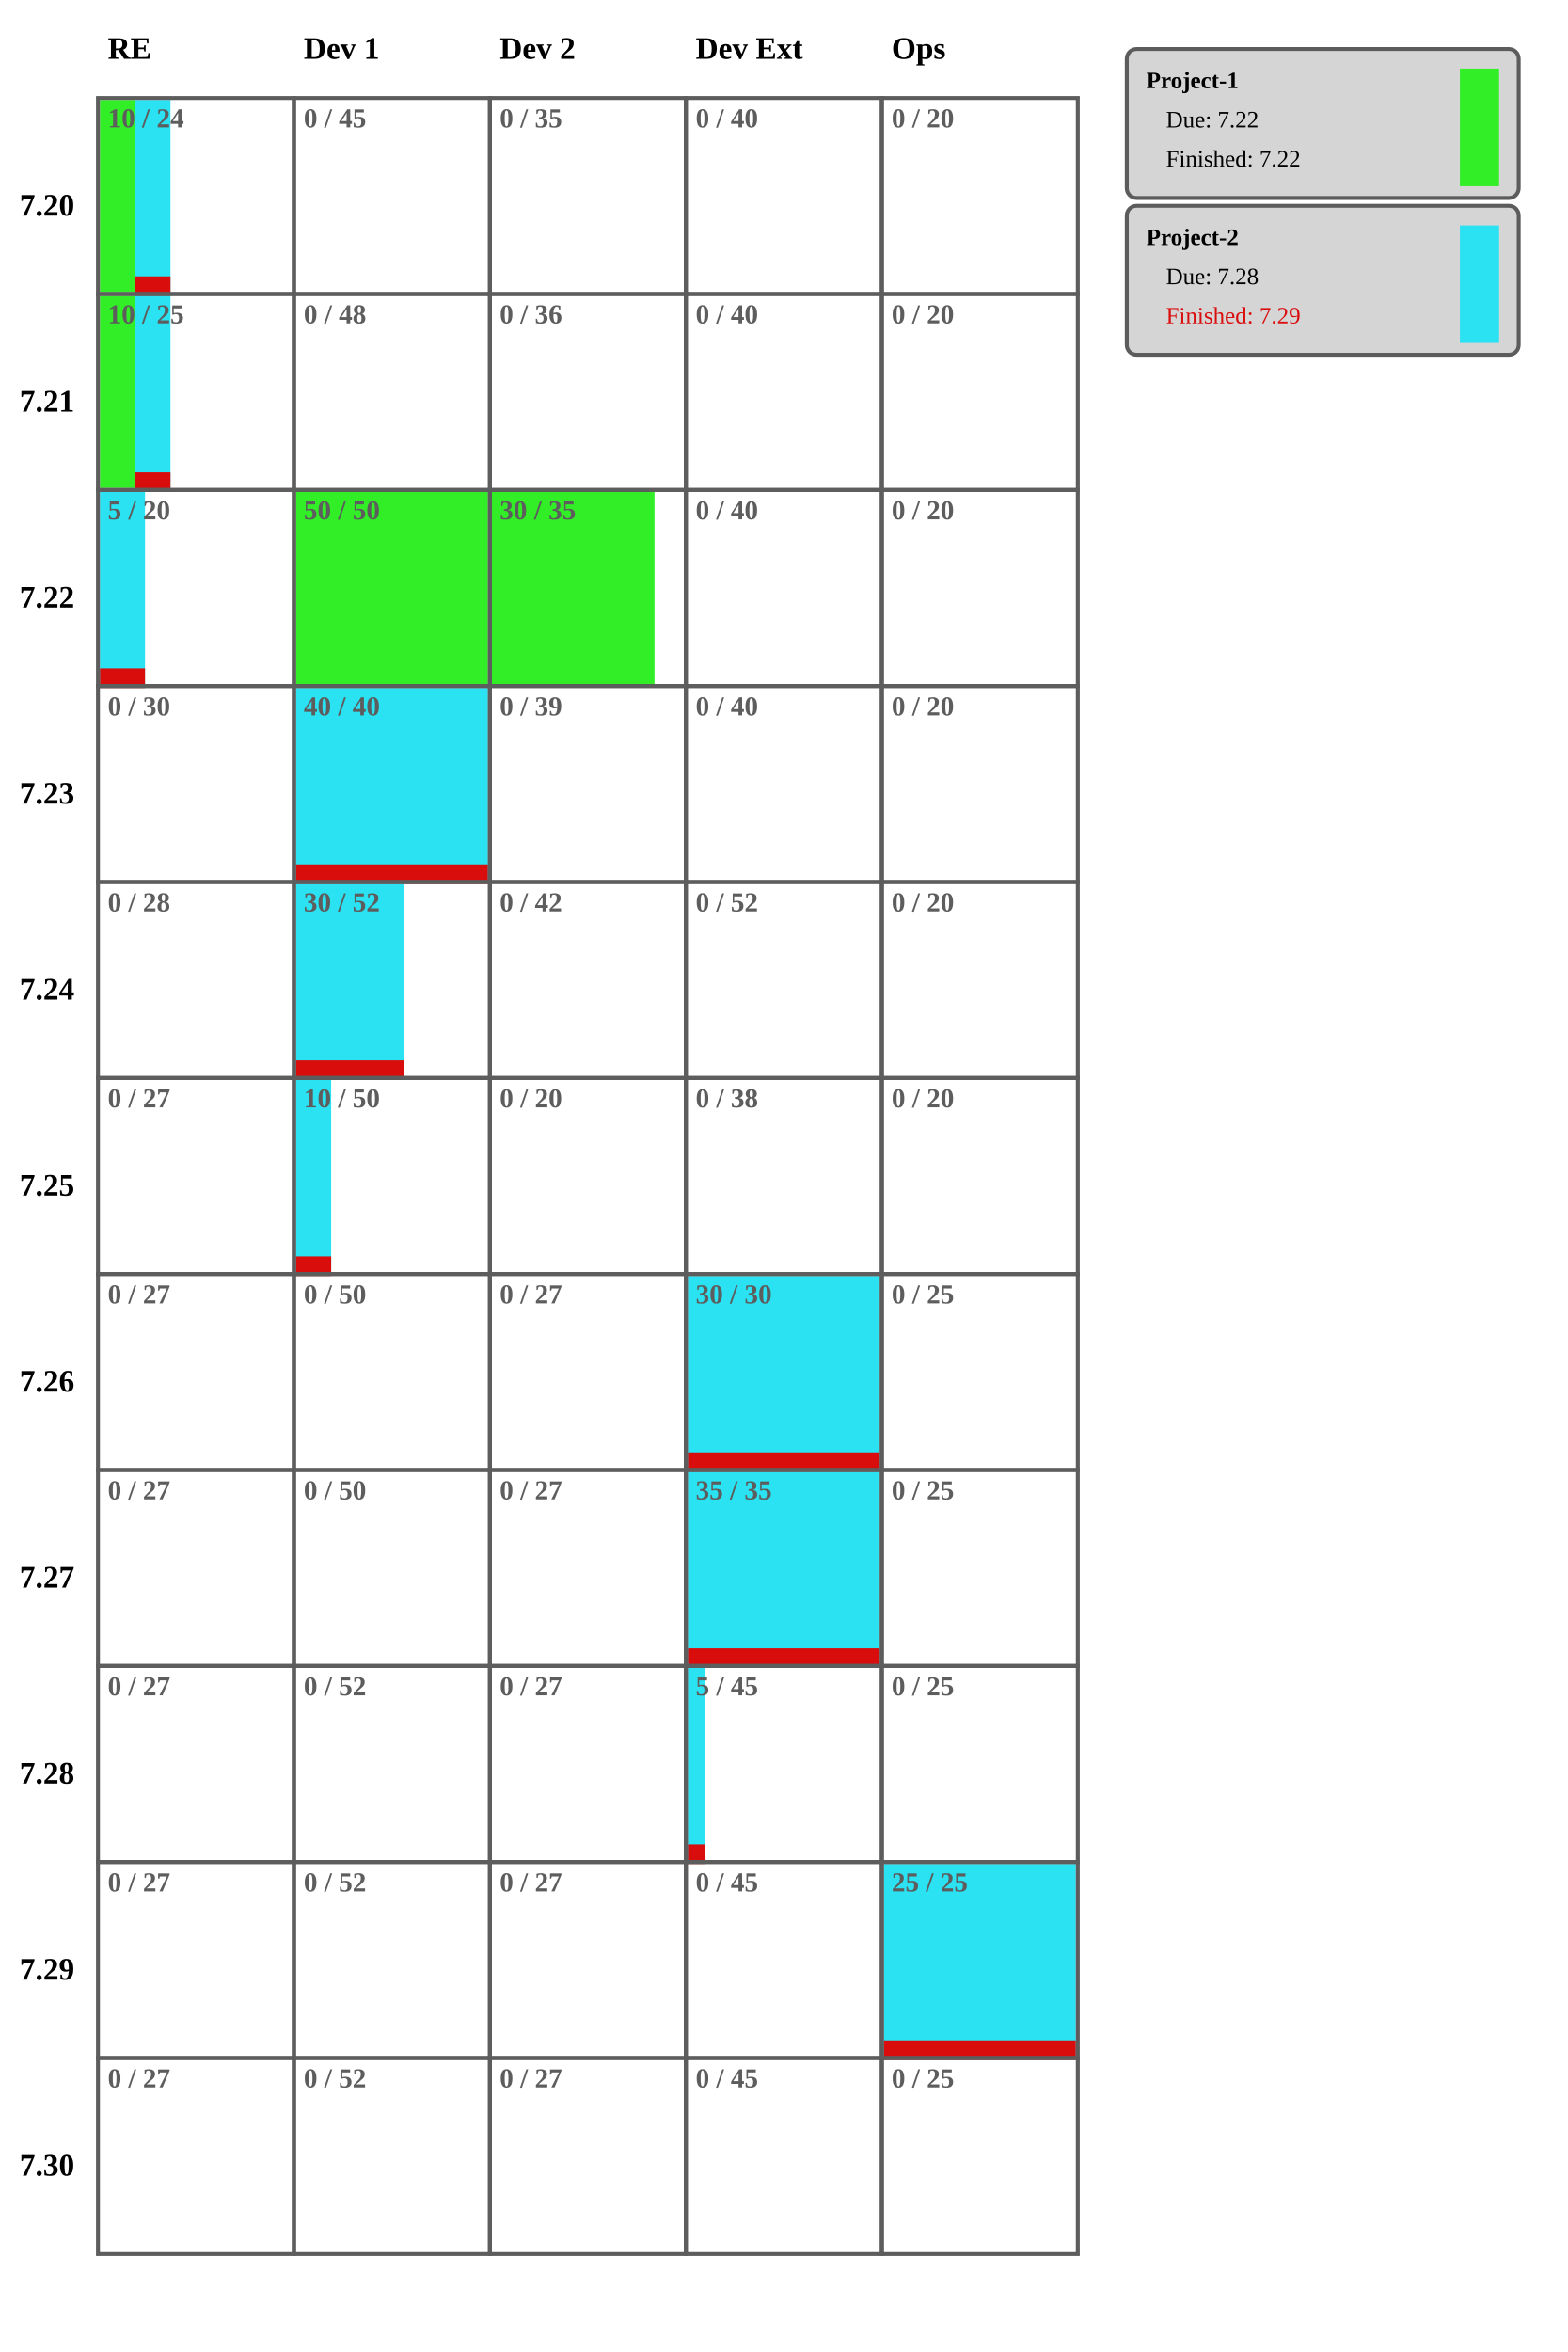
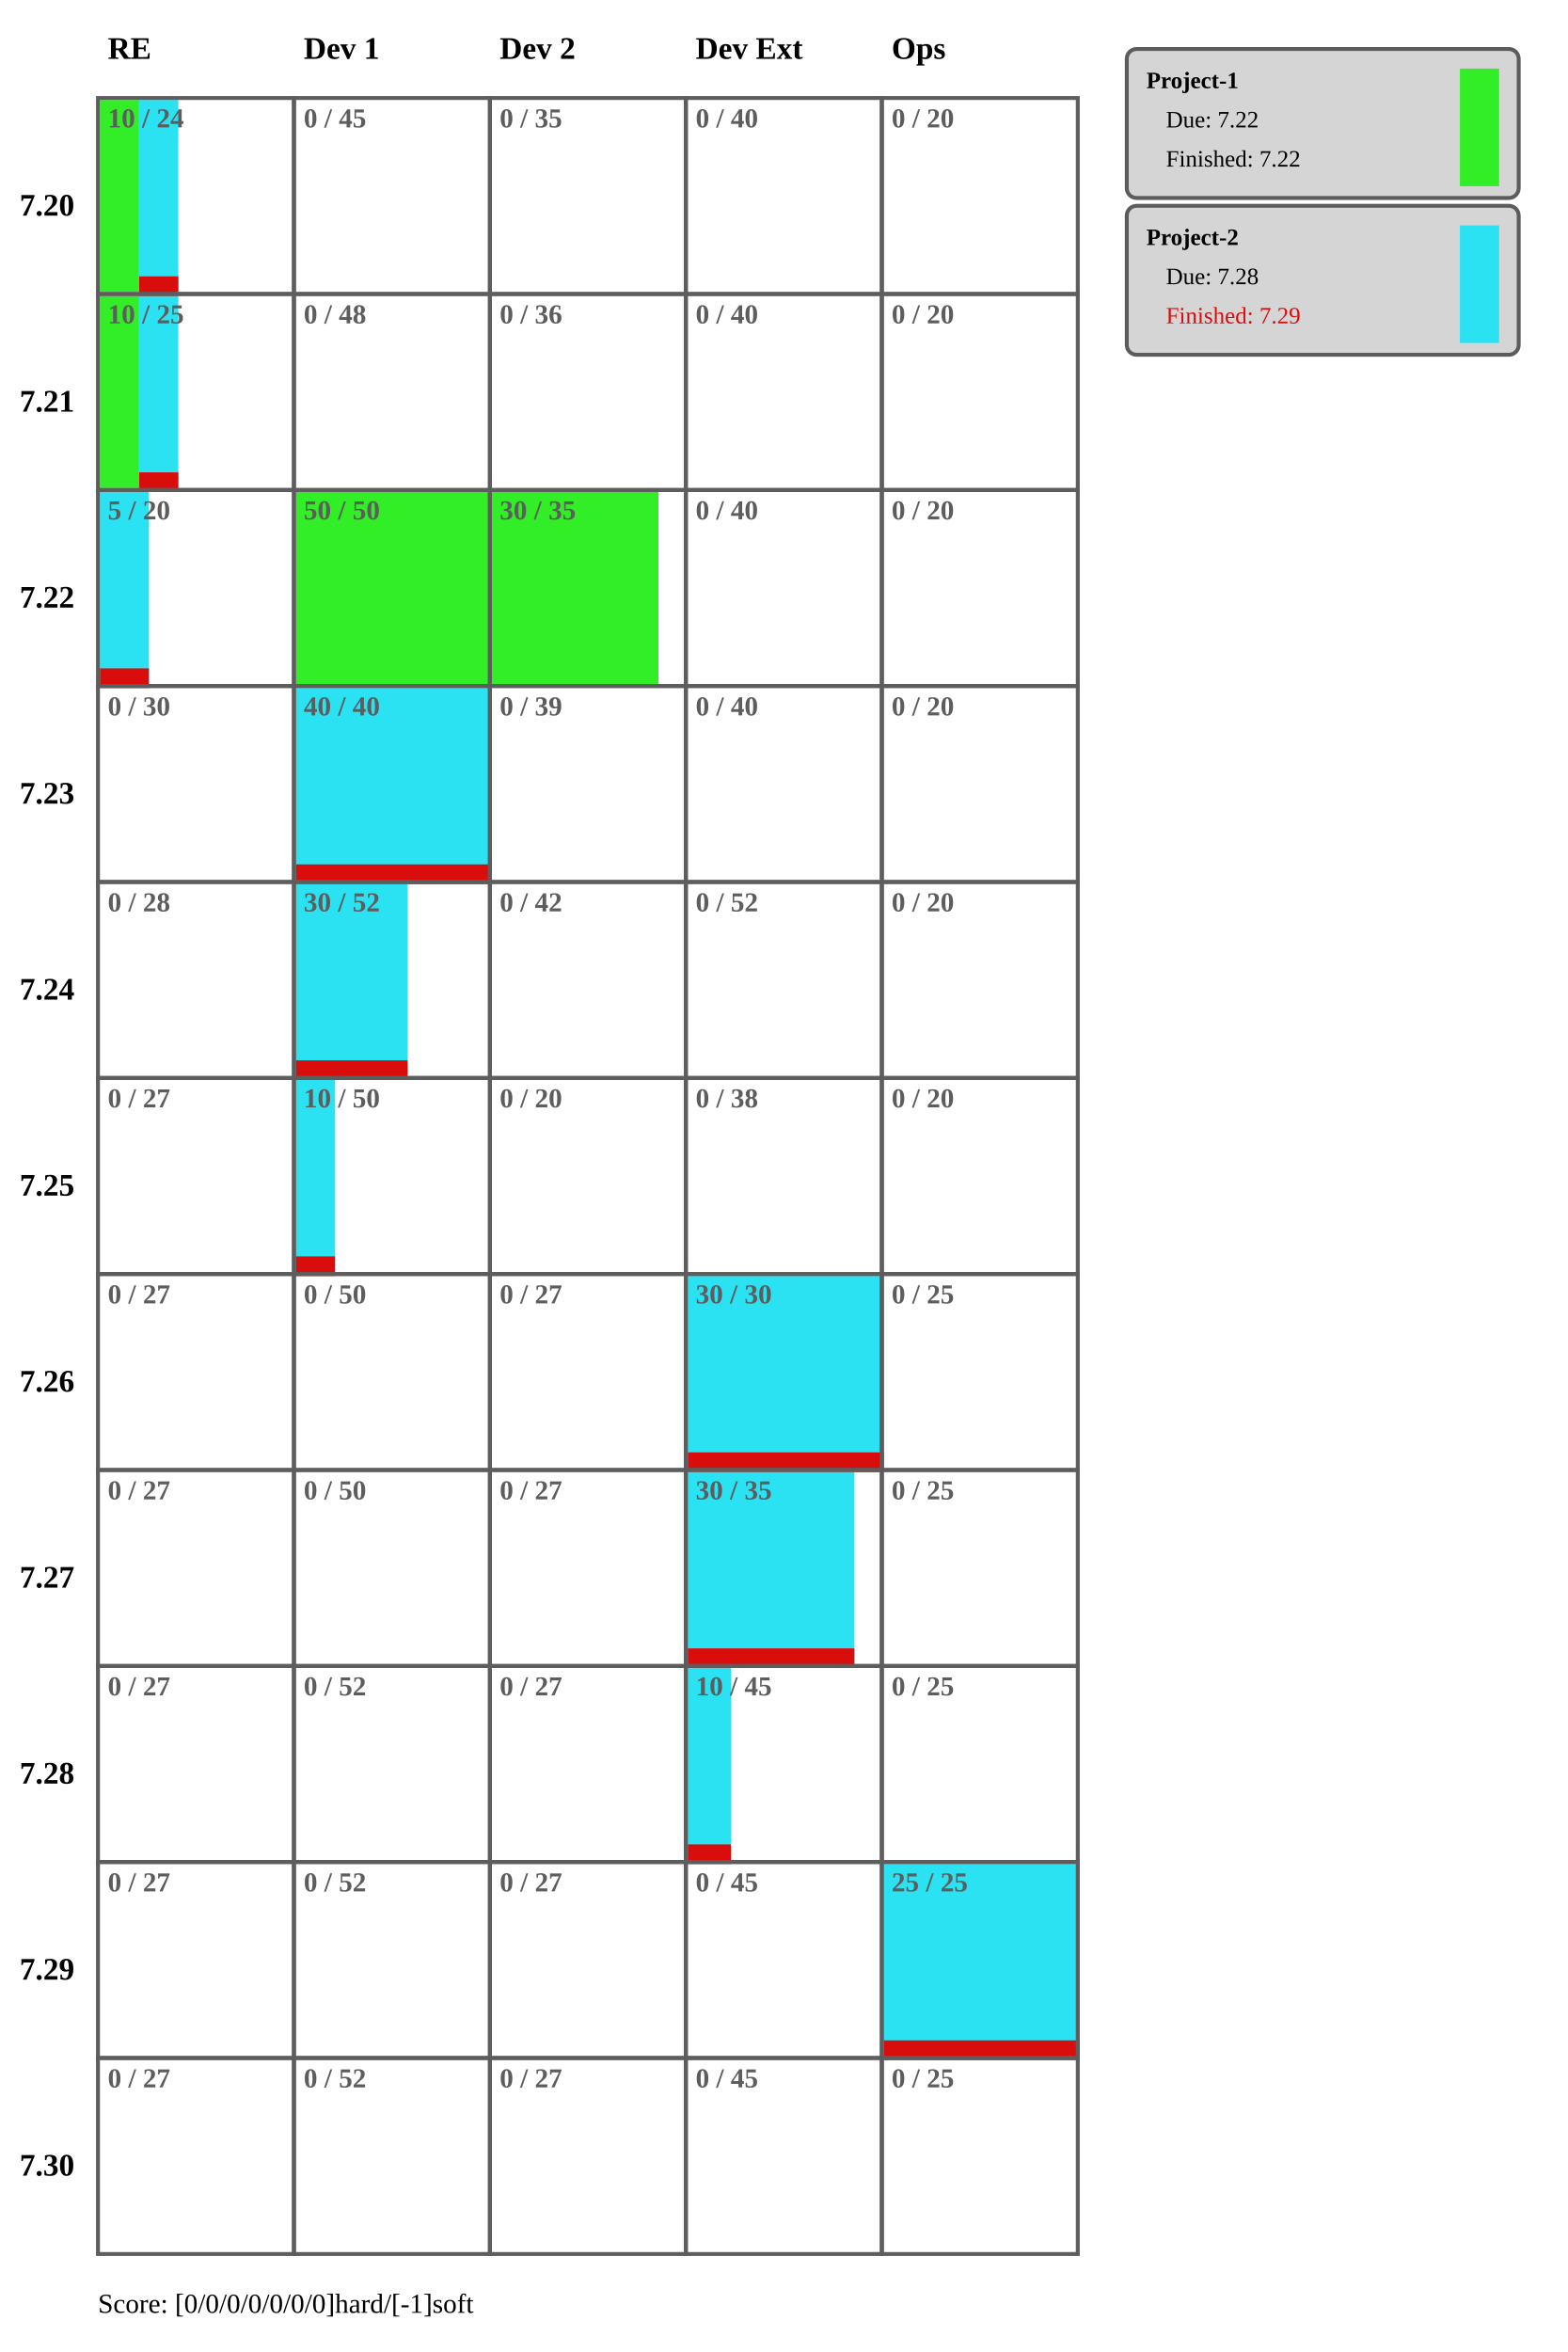
<svg xmlns="http://www.w3.org/2000/svg" version="1.1" width="800px" height="1200px">
  <defs>
    <style type="text/css">
            
                .sprint {
                    fill:           none;
                    stroke:         #5d5d5d;
                    stroke-width:   2;
                }
                .team-labels {
                    font-size:      16px;
                    font-weight:    bold;
                }
                .sprint-labels {
                    font-size:      16px;
                    font-weight:    bold;
                }
+                 .footer {
+                     font-size:      14px;
+                 }
                .late {
                    fill:           #da0d0d;
                    stroke-width:   0;
                }
                .sprint-utilization {
                    stroke:         #5d5d5d;
                    fill:           #5d5d5d;
                    stroke-width:   0;
                    font-weight:    bold;
                    font-size:      14px;
                }
                .tooltip {
                    fill:           #d5d5d5;
                    stroke:         #5c5c5c;
                    stroke-width:   2;
                }

                .Project-1 {
                    fill:           #32ee26;
                    stroke-width:   0;
                }
                .Project-2 {
                    fill:           #2ae2f2;
                    stroke-width:   0;
                }
            
        </style>
  </defs>
  <g class="Project-1">
-     <rect height="98" width="18" x="51" y="51" />
-     <rect height="98" width="18" x="51" y="151" />
-     <rect height="98" width="98" x="151" y="251" />
-     <rect height="98" width="83" x="251" y="251" />
+     <rect height="98" width="20" x="51" y="51" />
+     <rect height="98" width="20" x="51" y="151" />
+     <rect height="98" width="100" x="151" y="251" />
+     <rect height="98" width="85" x="251" y="251" />
  </g>
  <g class="Project-2">
-     <rect height="98" width="18" x="69" y="51" />
-     <rect class="late" height="10" width="18" x="69" y="141" />
-     <rect height="98" width="18" x="69" y="151" />
-     <rect class="late" height="10" width="18" x="69" y="241" />
-     <rect height="98" width="23" x="51" y="251" />
-     <rect class="late" height="10" width="23" x="51" y="341" />
-     <rect height="98" width="98" x="151" y="351" />
-     <rect class="late" height="10" width="98" x="151" y="441" />
-     <rect height="98" width="55" x="151" y="451" />
-     <rect class="late" height="10" width="55" x="151" y="541" />
-     <rect height="98" width="18" x="151" y="551" />
-     <rect class="late" height="10" width="18" x="151" y="641" />
-     <rect height="98" width="98" x="351" y="651" />
-     <rect class="late" height="10" width="98" x="351" y="741" />
-     <rect height="98" width="98" x="351" y="751" />
-     <rect class="late" height="10" width="98" x="351" y="841" />
-     <rect height="98" width="9" x="351" y="851" />
-     <rect class="late" height="10" width="9" x="351" y="941" />
-     <rect height="98" width="98" x="451" y="951" />
-     <rect class="late" height="10" width="98" x="451" y="1041" />
+     <rect height="98" width="20" x="71" y="51" />
+     <rect class="late" height="10" width="20" x="71" y="141" />
+     <rect height="98" width="20" x="71" y="151" />
+     <rect class="late" height="10" width="20" x="71" y="241" />
+     <rect height="98" width="25" x="51" y="251" />
+     <rect class="late" height="10" width="25" x="51" y="341" />
+     <rect height="98" width="100" x="151" y="351" />
+     <rect class="late" height="10" width="100" x="151" y="441" />
+     <rect height="98" width="57" x="151" y="451" />
+     <rect class="late" height="10" width="57" x="151" y="541" />
+     <rect height="98" width="20" x="151" y="551" />
+     <rect class="late" height="10" width="20" x="151" y="641" />
+     <rect height="98" width="100" x="351" y="651" />
+     <rect class="late" height="10" width="100" x="351" y="741" />
+     <rect height="98" width="85" x="351" y="751" />
+     <rect class="late" height="10" width="85" x="351" y="841" />
+     <rect height="98" width="22" x="351" y="851" />
+     <rect class="late" height="10" width="22" x="351" y="941" />
+     <rect height="98" width="100" x="451" y="951" />
+     <rect class="late" height="10" width="100" x="451" y="1041" />
  </g>
  <g class="team-labels">
    <text x="55" y="30">RE</text>
    <text x="155" y="30">Dev 1</text>
    <text x="255" y="30">Dev 2</text>
    <text x="355" y="30">Dev Ext</text>
    <text x="455" y="30">Ops</text>
  </g>
  <g class="sprint-labels">
    <text x="10" y="110">7.20</text>
    <text x="10" y="210">7.21</text>
    <text x="10" y="310">7.22</text>
    <text x="10" y="410">7.23</text>
    <text x="10" y="510">7.24</text>
    <text x="10" y="610">7.25</text>
    <text x="10" y="710">7.26</text>
    <text x="10" y="810">7.27</text>
    <text x="10" y="910">7.28</text>
    <text x="10" y="1010">7.29</text>
    <text x="10" y="1110">7.30</text>
  </g>
  <g class="sprint">
    <g transform="translate(50, 50)">
      <rect width="100" height="100" />
      <text class="sprint-utilization" x="5" y="15">10 / 24</text>
    </g>
    <g transform="translate(50, 150)">
      <rect width="100" height="100" />
      <text class="sprint-utilization" x="5" y="15">10 / 25</text>
    </g>
    <g transform="translate(50, 250)">
      <rect width="100" height="100" />
      <text class="sprint-utilization" x="5" y="15">5 / 20</text>
    </g>
    <g transform="translate(50, 350)">
      <rect width="100" height="100" />
      <text class="sprint-utilization" x="5" y="15">0 / 30</text>
    </g>
    <g transform="translate(50, 450)">
      <rect width="100" height="100" />
      <text class="sprint-utilization" x="5" y="15">0 / 28</text>
    </g>
    <g transform="translate(50, 550)">
      <rect width="100" height="100" />
      <text class="sprint-utilization" x="5" y="15">0 / 27</text>
    </g>
    <g transform="translate(50, 650)">
      <rect width="100" height="100" />
      <text class="sprint-utilization" x="5" y="15">0 / 27</text>
    </g>
    <g transform="translate(50, 750)">
      <rect width="100" height="100" />
      <text class="sprint-utilization" x="5" y="15">0 / 27</text>
    </g>
    <g transform="translate(50, 850)">
      <rect width="100" height="100" />
      <text class="sprint-utilization" x="5" y="15">0 / 27</text>
    </g>
    <g transform="translate(50, 950)">
      <rect width="100" height="100" />
      <text class="sprint-utilization" x="5" y="15">0 / 27</text>
    </g>
    <g transform="translate(50, 1050)">
      <rect width="100" height="100" />
      <text class="sprint-utilization" x="5" y="15">0 / 27</text>
    </g>
    <g transform="translate(150, 50)">
      <rect width="100" height="100" />
      <text class="sprint-utilization" x="5" y="15">0 / 45</text>
    </g>
    <g transform="translate(150, 150)">
      <rect width="100" height="100" />
      <text class="sprint-utilization" x="5" y="15">0 / 48</text>
    </g>
    <g transform="translate(150, 250)">
      <rect width="100" height="100" />
      <text class="sprint-utilization" x="5" y="15">50 / 50</text>
    </g>
    <g transform="translate(150, 350)">
      <rect width="100" height="100" />
      <text class="sprint-utilization" x="5" y="15">40 / 40</text>
    </g>
    <g transform="translate(150, 450)">
      <rect width="100" height="100" />
      <text class="sprint-utilization" x="5" y="15">30 / 52</text>
    </g>
    <g transform="translate(150, 550)">
      <rect width="100" height="100" />
      <text class="sprint-utilization" x="5" y="15">10 / 50</text>
    </g>
    <g transform="translate(150, 650)">
      <rect width="100" height="100" />
      <text class="sprint-utilization" x="5" y="15">0 / 50</text>
    </g>
    <g transform="translate(150, 750)">
      <rect width="100" height="100" />
      <text class="sprint-utilization" x="5" y="15">0 / 50</text>
    </g>
    <g transform="translate(150, 850)">
      <rect width="100" height="100" />
      <text class="sprint-utilization" x="5" y="15">0 / 52</text>
    </g>
    <g transform="translate(150, 950)">
      <rect width="100" height="100" />
      <text class="sprint-utilization" x="5" y="15">0 / 52</text>
    </g>
    <g transform="translate(150, 1050)">
      <rect width="100" height="100" />
      <text class="sprint-utilization" x="5" y="15">0 / 52</text>
    </g>
    <g transform="translate(250, 50)">
      <rect width="100" height="100" />
      <text class="sprint-utilization" x="5" y="15">0 / 35</text>
    </g>
    <g transform="translate(250, 150)">
      <rect width="100" height="100" />
      <text class="sprint-utilization" x="5" y="15">0 / 36</text>
    </g>
    <g transform="translate(250, 250)">
      <rect width="100" height="100" />
      <text class="sprint-utilization" x="5" y="15">30 / 35</text>
    </g>
    <g transform="translate(250, 350)">
      <rect width="100" height="100" />
      <text class="sprint-utilization" x="5" y="15">0 / 39</text>
    </g>
    <g transform="translate(250, 450)">
      <rect width="100" height="100" />
      <text class="sprint-utilization" x="5" y="15">0 / 42</text>
    </g>
    <g transform="translate(250, 550)">
      <rect width="100" height="100" />
      <text class="sprint-utilization" x="5" y="15">0 / 20</text>
    </g>
    <g transform="translate(250, 650)">
      <rect width="100" height="100" />
      <text class="sprint-utilization" x="5" y="15">0 / 27</text>
    </g>
    <g transform="translate(250, 750)">
      <rect width="100" height="100" />
      <text class="sprint-utilization" x="5" y="15">0 / 27</text>
    </g>
    <g transform="translate(250, 850)">
      <rect width="100" height="100" />
      <text class="sprint-utilization" x="5" y="15">0 / 27</text>
    </g>
    <g transform="translate(250, 950)">
      <rect width="100" height="100" />
      <text class="sprint-utilization" x="5" y="15">0 / 27</text>
    </g>
    <g transform="translate(250, 1050)">
      <rect width="100" height="100" />
      <text class="sprint-utilization" x="5" y="15">0 / 27</text>
    </g>
    <g transform="translate(350, 50)">
      <rect width="100" height="100" />
      <text class="sprint-utilization" x="5" y="15">0 / 40</text>
    </g>
    <g transform="translate(350, 150)">
      <rect width="100" height="100" />
      <text class="sprint-utilization" x="5" y="15">0 / 40</text>
    </g>
    <g transform="translate(350, 250)">
      <rect width="100" height="100" />
      <text class="sprint-utilization" x="5" y="15">0 / 40</text>
    </g>
    <g transform="translate(350, 350)">
      <rect width="100" height="100" />
      <text class="sprint-utilization" x="5" y="15">0 / 40</text>
    </g>
    <g transform="translate(350, 450)">
      <rect width="100" height="100" />
      <text class="sprint-utilization" x="5" y="15">0 / 52</text>
    </g>
    <g transform="translate(350, 550)">
      <rect width="100" height="100" />
      <text class="sprint-utilization" x="5" y="15">0 / 38</text>
    </g>
    <g transform="translate(350, 650)">
      <rect width="100" height="100" />
      <text class="sprint-utilization" x="5" y="15">30 / 30</text>
    </g>
    <g transform="translate(350, 750)">
      <rect width="100" height="100" />
-       <text class="sprint-utilization" x="5" y="15">35 / 35</text>
+       <text class="sprint-utilization" x="5" y="15">30 / 35</text>
    </g>
    <g transform="translate(350, 850)">
      <rect width="100" height="100" />
-       <text class="sprint-utilization" x="5" y="15">5 / 45</text>
+       <text class="sprint-utilization" x="5" y="15">10 / 45</text>
    </g>
    <g transform="translate(350, 950)">
      <rect width="100" height="100" />
      <text class="sprint-utilization" x="5" y="15">0 / 45</text>
    </g>
    <g transform="translate(350, 1050)">
      <rect width="100" height="100" />
      <text class="sprint-utilization" x="5" y="15">0 / 45</text>
    </g>
    <g transform="translate(450, 50)">
      <rect width="100" height="100" />
      <text class="sprint-utilization" x="5" y="15">0 / 20</text>
    </g>
    <g transform="translate(450, 150)">
      <rect width="100" height="100" />
      <text class="sprint-utilization" x="5" y="15">0 / 20</text>
    </g>
    <g transform="translate(450, 250)">
      <rect width="100" height="100" />
      <text class="sprint-utilization" x="5" y="15">0 / 20</text>
    </g>
    <g transform="translate(450, 350)">
      <rect width="100" height="100" />
      <text class="sprint-utilization" x="5" y="15">0 / 20</text>
    </g>
    <g transform="translate(450, 450)">
      <rect width="100" height="100" />
      <text class="sprint-utilization" x="5" y="15">0 / 20</text>
    </g>
    <g transform="translate(450, 550)">
      <rect width="100" height="100" />
      <text class="sprint-utilization" x="5" y="15">0 / 20</text>
    </g>
    <g transform="translate(450, 650)">
      <rect width="100" height="100" />
      <text class="sprint-utilization" x="5" y="15">0 / 25</text>
    </g>
    <g transform="translate(450, 750)">
      <rect width="100" height="100" />
      <text class="sprint-utilization" x="5" y="15">0 / 25</text>
    </g>
    <g transform="translate(450, 850)">
      <rect width="100" height="100" />
      <text class="sprint-utilization" x="5" y="15">0 / 25</text>
    </g>
    <g transform="translate(450, 950)">
      <rect width="100" height="100" />
      <text class="sprint-utilization" x="5" y="15">25 / 25</text>
    </g>
    <g transform="translate(450, 1050)">
      <rect width="100" height="100" />
      <text class="sprint-utilization" x="5" y="15">0 / 25</text>
    </g>
  </g>
  <g transform="translate(575, 25)">
    <rect width="200" height="76" rx="5" ry="5" class="tooltip" />
    <text>
      <tspan x="10" y="20" style="font-weight:bold">Project-1</tspan>
      <tspan x="20" y="40">Due: 7.22</tspan>
      <tspan x="20" y="60">Finished: 7.22</tspan>
    </text>
    <rect width="20" height="60" y="10" x="170" class="Project-1" />
  </g>
  <g transform="translate(575, 105)">
    <rect width="200" height="76" rx="5" ry="5" class="tooltip" />
    <text>
      <tspan x="10" y="20" style="font-weight:bold">Project-2</tspan>
      <tspan x="20" y="40">Due: 7.28</tspan>
      <tspan x="20" y="60" class="late">Finished: 7.29</tspan>
    </text>
    <rect width="20" height="60" y="10" x="170" class="Project-2" />
  </g>
+   <text x="50" y="1180" class="footer">Score: [0/0/0/0/0/0/0]hard/[-1]soft</text>
</svg>
